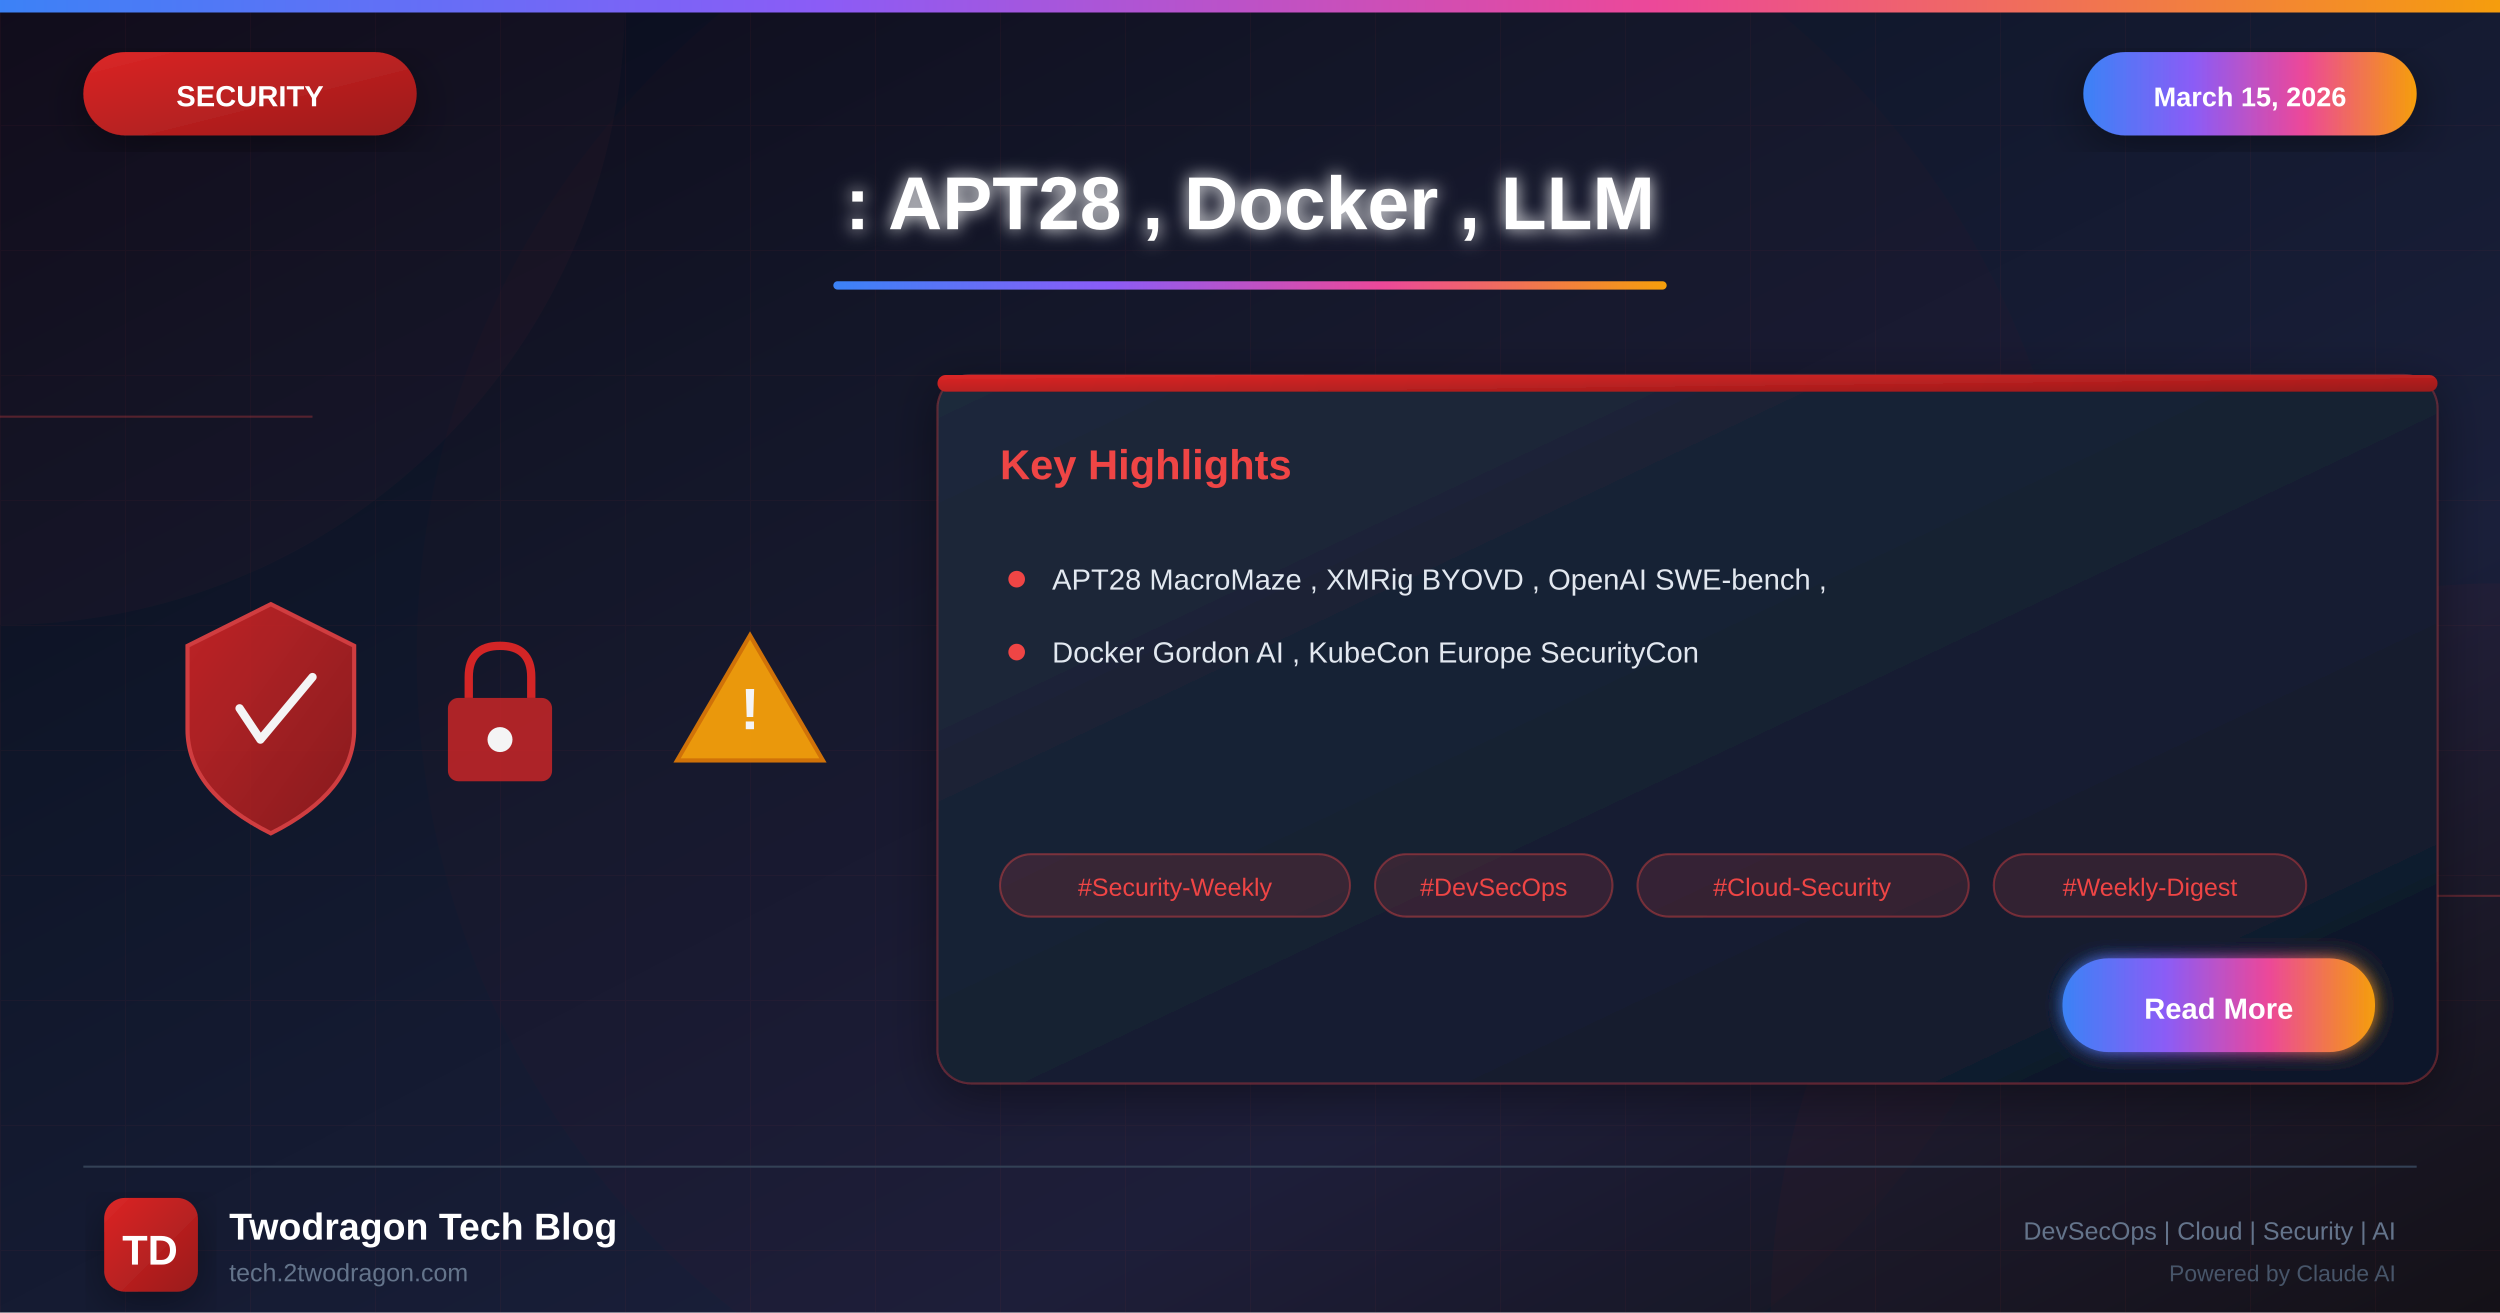
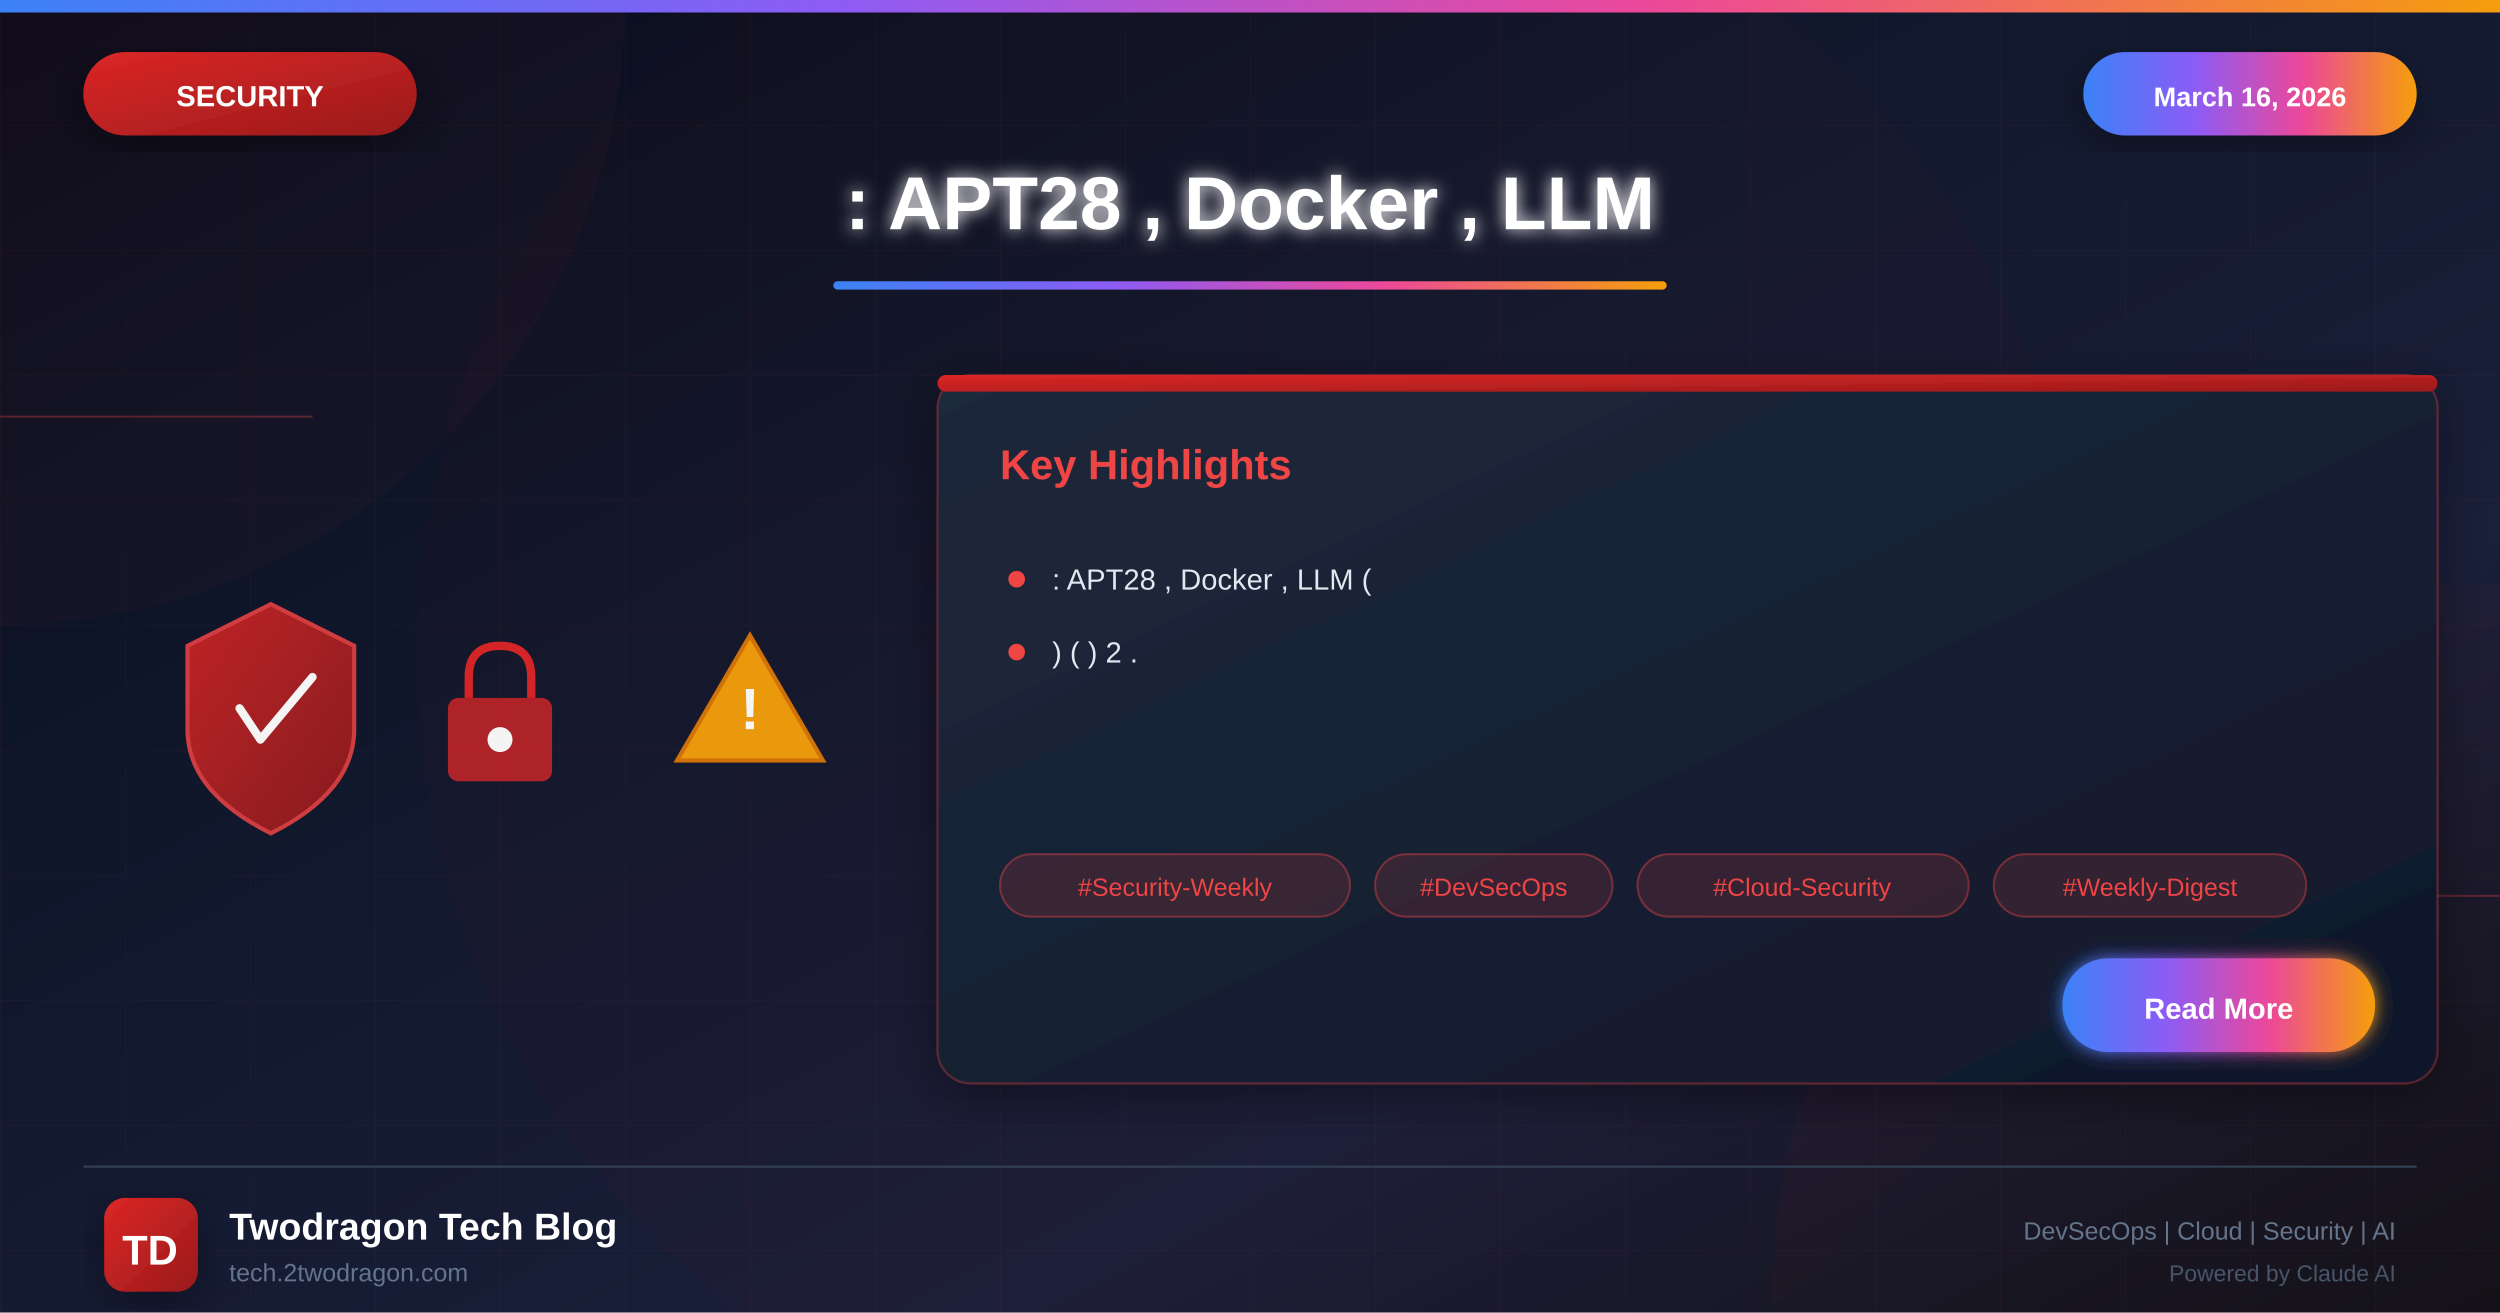
<svg xmlns="http://www.w3.org/2000/svg" viewBox="0 0 1200 630">
  <defs>
    <linearGradient id="bgGradient" x1="0%" y1="0%" x2="100%" y2="100%">
      <stop offset="0%" style="stop-color:#0a0a1a" />
      <stop offset="30%" style="stop-color:#0f1629" />
      <stop offset="70%" style="stop-color:#1a1f3a" />
      <stop offset="100%" style="stop-color:#0d1117" />
    </linearGradient>
    <linearGradient id="securityGradient" x1="0%" y1="0%" x2="100%" y2="100%">
      <stop offset="0%" style="stop-color:#dc2626" />
      <stop offset="100%" style="stop-color:#991b1b" />
    </linearGradient>
    <linearGradient id="accentGradient" x1="0%" y1="0%" x2="100%" y2="0%">
      <stop offset="0%" style="stop-color:#3b82f6" />
      <stop offset="33%" style="stop-color:#8b5cf6" />
      <stop offset="66%" style="stop-color:#ec4899" />
      <stop offset="100%" style="stop-color:#f59e0b" />
    </linearGradient>
    <linearGradient id="cardGradient" x1="0%" y1="0%" x2="100%" y2="100%">
      <stop offset="0%" style="stop-color:#1e293b" />
      <stop offset="100%" style="stop-color:#0f172a" />
    </linearGradient>
    <linearGradient id="fireGradient" x1="0%" y1="100%" x2="0%" y2="0%">
      <stop offset="0%" style="stop-color:#dc2626" />
      <stop offset="50%" style="stop-color:#f59e0b" />
      <stop offset="100%" style="stop-color:#fbbf24" />
    </linearGradient>
    <filter id="glow" x="-50%" y="-50%" width="200%" height="200%">
      <feGaussianBlur stdDeviation="4" result="blur" />
      <feMerge>
        <feMergeNode in="blur" />
        <feMergeNode in="SourceGraphic" />
      </feMerge>
    </filter>
    <filter id="strongGlow" x="-100%" y="-100%" width="300%" height="300%">
      <feGaussianBlur stdDeviation="8" result="blur" />
      <feMerge>
        <feMergeNode in="blur" />
        <feMergeNode in="blur" />
        <feMergeNode in="SourceGraphic" />
      </feMerge>
    </filter>
    <filter id="shadow" x="-20%" y="-20%" width="140%" height="140%">
      <feDropShadow dx="0" dy="6" stdDeviation="12" flood-color="#000" flood-opacity="0.4" />
    </filter>
    <filter id="innerGlow">
      <feGaussianBlur in="SourceAlpha" stdDeviation="3" result="blur" />
      <feOffset in="blur" dx="0" dy="0" />
      <feComposite in2="SourceAlpha" operator="arithmetic" k2="-1" k3="1" />
      <feColorMatrix type="matrix" values="0 0 0 0 1 0 0 0 0 1 0 0 0 0 1 0 0 0 0.5 0" />
      <feBlend in2="SourceGraphic" />
    </filter>
  </defs>
  <rect width="1200" height="630" fill="url(#bgGradient)" />
  <pattern id="grid" width="60" height="60" patternUnits="userSpaceOnUse">
    <path d="M 60 0 L 0 0 0 60" fill="none" stroke="#ef4444" stroke-opacity="0.05" stroke-width="1" />
  </pattern>
  <rect width="1200" height="630" fill="url(#grid)" />
  <circle cx="0" cy="0" r="300" fill="#ef4444" fill-opacity="0.03" />
  <circle cx="1200" cy="630" r="350" fill="#dc2626" fill-opacity="0.04" />
  <circle cx="600" cy="315" r="400" fill="#dc2626" fill-opacity="0.02" />
  <line x1="0" y1="200" x2="150" y2="200" stroke="#ef4444" stroke-width="1" opacity="0.3" />
  <line x1="1050" y1="430" x2="1200" y2="430" stroke="#ef4444" stroke-width="1" opacity="0.3" />
  <rect x="0" y="0" width="1200" height="6" fill="url(#accentGradient)" />
  <g filter="url(#shadow)">
    <rect x="40" y="25" width="160" height="40" rx="20" fill="url(#securityGradient)" />
    <text x="120" y="51" font-family="Arial, sans-serif" font-size="14" font-weight="bold" fill="white" text-anchor="middle">SECURITY</text>
  </g>
  <g filter="url(#shadow)">
    <rect x="1000" y="25" width="160" height="40" rx="20" fill="url(#accentGradient)" />
-     <text x="1080" y="51" font-family="Arial, sans-serif" font-size="13" font-weight="bold" fill="white" text-anchor="middle">March 15, 2026</text>
+     <text x="1080" y="51" font-family="Arial, sans-serif" font-size="13" font-weight="bold" fill="white" text-anchor="middle">March 16, 2026</text>
  </g>
  <text x="600" y="110" font-family="Arial, sans-serif" font-size="36" font-weight="bold" fill="white" text-anchor="middle" filter="url(#glow)">: APT28 , Docker , LLM</text>
  <rect x="400" y="135" width="400" height="4" rx="2" fill="url(#accentGradient)" />
  <g opacity="0.95">
    <g transform="translate(80, 280)">
      <path d="M50 10 L90 30 L90 70 Q90 100 50 120 Q10 100 10 70 L10 30 Z" fill="url(#securityGradient)" stroke="#ef4444" stroke-width="2" opacity="0.9" />
      <path d="M35 60 L45 75 L70 45" fill="none" stroke="white" stroke-width="4" stroke-linecap="round" stroke-linejoin="round" />
    </g>
    <g transform="translate(200, 300)">
      <rect x="15" y="35" width="50" height="40" rx="5" fill="#dc2626" opacity="0.8" />
      <path d="M25 35 L25 25 Q25 10 40 10 Q55 10 55 25 L55 35" fill="none" stroke="#dc2626" stroke-width="4" />
      <circle cx="40" cy="55" r="6" fill="white" />
    </g>
    <g transform="translate(320, 290)">
      <path d="M40 15 L75 75 L5 75 Z" fill="#f59e0b" stroke="#d97706" stroke-width="2" />
      <text x="40" y="60" font-family="Arial, sans-serif" font-size="28" font-weight="bold" fill="white" text-anchor="middle">!</text>
    </g>
  </g>
  <g transform="translate(450, 180)" filter="url(#shadow)">
    <rect width="720" height="340" rx="16" fill="url(#cardGradient)" stroke="#ef4444" stroke-width="1" stroke-opacity="0.3" />
    <rect x="0" y="0" width="720" height="8" rx="4" fill="url(#securityGradient)" />
    <text x="30" y="50" font-family="Arial, sans-serif" font-size="20" font-weight="bold" fill="#ef4444">Key Highlights</text>
    <g transform="translate(30, 90)">
      <circle cx="8" cy="8" r="4" fill="#ef4444" />
-       <text x="25" y="13" font-family="Arial, sans-serif" font-size="14" fill="#e2e8f0">APT28 MacroMaze , XMRig BYOVD , OpenAI SWE-bench ,</text>
+       <text x="25" y="13" font-family="Arial, sans-serif" font-size="14" fill="#e2e8f0">: APT28 , Docker , LLM (</text>
    </g>
    <g transform="translate(30, 125)">
      <circle cx="8" cy="8" r="4" fill="#ef4444" />
-       <text x="25" y="13" font-family="Arial, sans-serif" font-size="14" fill="#e2e8f0">Docker Gordon AI , KubeCon Europe SecurityCon</text>
+       <text x="25" y="13" font-family="Arial, sans-serif" font-size="14" fill="#e2e8f0">) ( ) 2 .</text>
    </g>
    <g transform="translate(30, 230)">
      <rect x="0" y="0" width="168" height="30" rx="15" fill="#ef4444" fill-opacity="0.15" stroke="#ef4444" stroke-width="1" stroke-opacity="0.4" />
      <text x="84" y="20" font-family="Arial, sans-serif" font-size="12" fill="#ef4444" text-anchor="middle">#Security-Weekly</text>
      <rect x="180" y="0" width="114" height="30" rx="15" fill="#ef4444" fill-opacity="0.15" stroke="#ef4444" stroke-width="1" stroke-opacity="0.4" />
      <text x="237" y="20" font-family="Arial, sans-serif" font-size="12" fill="#ef4444" text-anchor="middle">#DevSecOps</text>
      <rect x="306" y="0" width="159" height="30" rx="15" fill="#ef4444" fill-opacity="0.15" stroke="#ef4444" stroke-width="1" stroke-opacity="0.4" />
      <text x="385" y="20" font-family="Arial, sans-serif" font-size="12" fill="#ef4444" text-anchor="middle">#Cloud-Security</text>
      <rect x="477" y="0" width="150" height="30" rx="15" fill="#ef4444" fill-opacity="0.15" stroke="#ef4444" stroke-width="1" stroke-opacity="0.4" />
      <text x="552" y="20" font-family="Arial, sans-serif" font-size="12" fill="#ef4444" text-anchor="middle">#Weekly-Digest</text>
    </g>
    <g transform="translate(540, 280)">
      <rect width="150" height="45" rx="22" fill="url(#accentGradient)" filter="url(#glow)" />
      <text x="75" y="29" font-family="Arial, sans-serif" font-size="14" font-weight="bold" fill="white" text-anchor="middle">Read More</text>
    </g>
  </g>
  <line x1="40" y1="560" x2="1160" y2="560" stroke="#334155" stroke-width="1" />
  <g transform="translate(50, 575)">
    <rect width="45" height="45" rx="10" fill="url(#securityGradient)" filter="url(#shadow)" />
    <text x="22" y="32" font-family="Arial, sans-serif" font-size="20" font-weight="bold" fill="white" text-anchor="middle">TD</text>
  </g>
  <text x="110" y="595" font-family="Arial, sans-serif" font-size="18" font-weight="bold" fill="white">Twodragon Tech Blog</text>
  <text x="110" y="615" font-family="Arial, sans-serif" font-size="12" fill="#64748b">tech.2twodragon.com</text>
  <text x="1150" y="595" font-family="Arial, sans-serif" font-size="12" fill="#64748b" text-anchor="end">DevSecOps | Cloud | Security | AI</text>
  <text x="1150" y="615" font-family="Arial, sans-serif" font-size="11" fill="#475569" text-anchor="end">Powered by Claude AI</text>
</svg>
